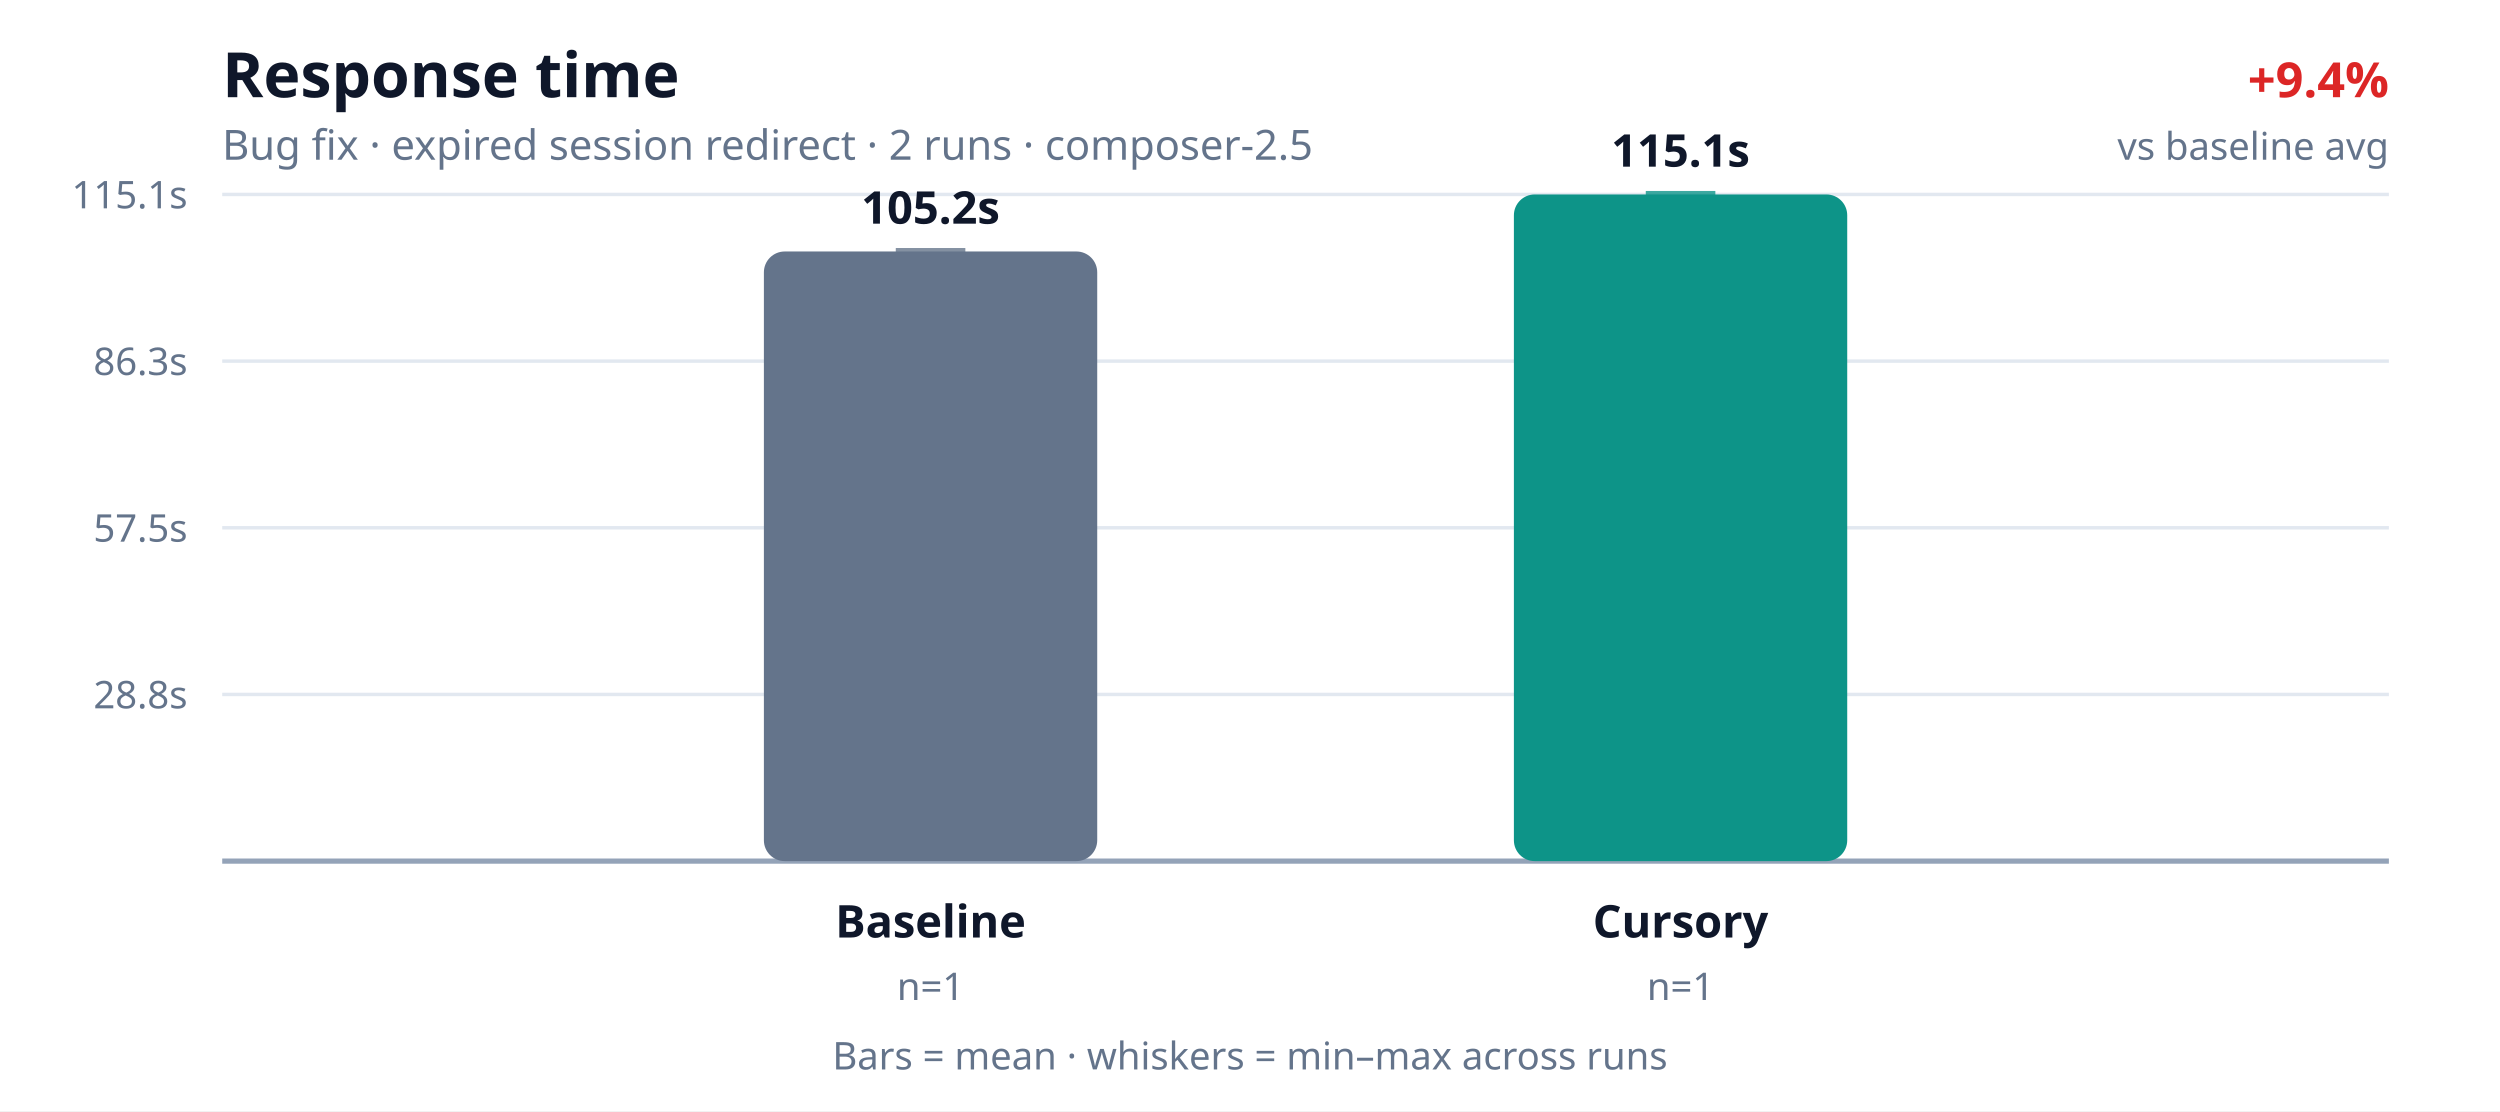
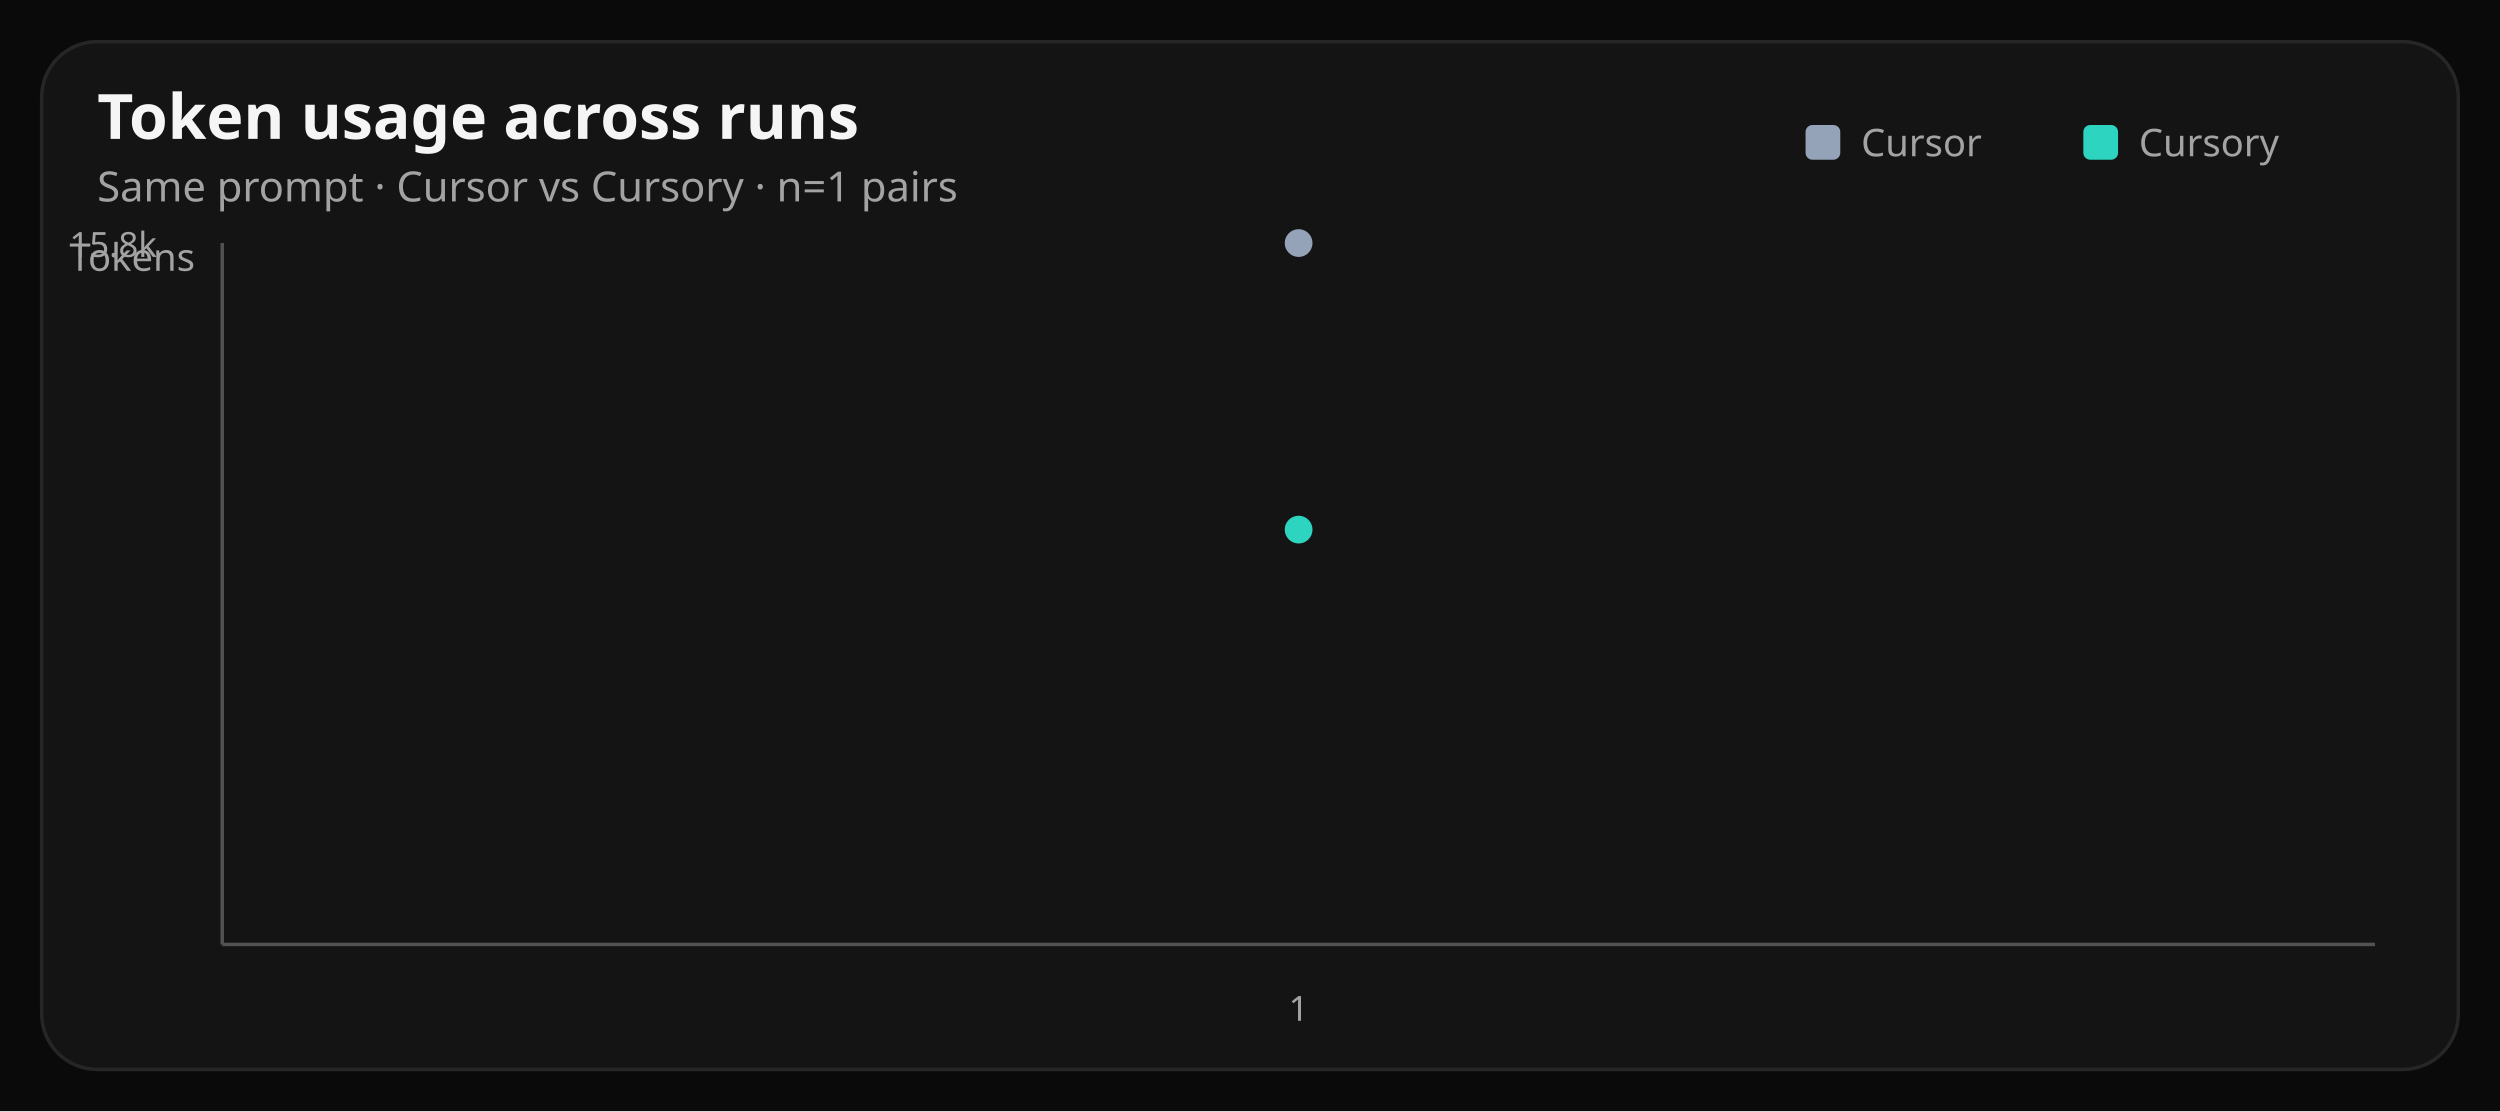
- <svg xmlns="http://www.w3.org/2000/svg" width="720" height="320" viewBox="0 0 720 320" role="img" aria-label="Response time">
-   <rect width="100%" height="100%" fill="#ffffff" />
-   <text x="64" y="28" font-size="18" font-weight="700" fill="#0f172a" font-family="ui-sans-serif, system-ui, sans-serif">Response time</text>
-   <text x="64" y="46" font-size="12" fill="#64748b" font-family="ui-sans-serif, system-ui, sans-serif">Bug fix · expired session redirect · 2 runs · composer-2.5</text>
-   <text x="688" y="28" text-anchor="end" font-size="14" font-weight="700" fill="#dc2626" font-family="ui-sans-serif, system-ui, sans-serif">+9.4%</text>
-   <text x="688" y="46" text-anchor="end" font-size="11" fill="#64748b" font-family="ui-sans-serif, system-ui, sans-serif">vs baseline avg</text>
-   <line x1="64" y1="200" x2="688" y2="200" stroke="#e2e8f0" stroke-width="1" />
-   <text x="54" y="204" text-anchor="end" font-size="11" fill="#64748b" font-family="ui-sans-serif, system-ui, sans-serif">28.8s</text>
-   <line x1="64" y1="152" x2="688" y2="152" stroke="#e2e8f0" stroke-width="1" />
-   <text x="54" y="156" text-anchor="end" font-size="11" fill="#64748b" font-family="ui-sans-serif, system-ui, sans-serif">57.5s</text>
-   <line x1="64" y1="104" x2="688" y2="104" stroke="#e2e8f0" stroke-width="1" />
-   <text x="54" y="108" text-anchor="end" font-size="11" fill="#64748b" font-family="ui-sans-serif, system-ui, sans-serif">86.3s</text>
-   <line x1="64" y1="56" x2="688" y2="56" stroke="#e2e8f0" stroke-width="1" />
-   <text x="54" y="60" text-anchor="end" font-size="11" fill="#64748b" font-family="ui-sans-serif, system-ui, sans-serif">115.1s</text>
-   <line x1="64" y1="248" x2="688" y2="248" stroke="#94a3b8" stroke-width="1.5" />
-   <rect x="220" y="72.426" width="96" height="175.574" rx="6" fill="#64748b" />
-   <rect x="436" y="56" width="96" height="192" rx="6" fill="#0d9488" />
-   <line x1="268" y1="72.426" x2="268" y2="72.426" stroke="#64748b" stroke-width="2" opacity="0.55" />
-   <line x1="258" y1="72.426" x2="278" y2="72.426" stroke="#64748b" stroke-width="2" opacity="0.55" />
-   <line x1="258" y1="72.426" x2="278" y2="72.426" stroke="#64748b" stroke-width="2" opacity="0.55" />
-   <line x1="484" y1="56" x2="484" y2="56" stroke="#0d9488" stroke-width="2" opacity="0.55" />
-   <line x1="474" y1="56" x2="494" y2="56" stroke="#0d9488" stroke-width="2" opacity="0.55" />
-   <line x1="474" y1="56" x2="494" y2="56" stroke="#0d9488" stroke-width="2" opacity="0.55" />
-   <text x="268" y="64.426" text-anchor="middle" font-size="13" font-weight="600" fill="#0f172a" font-family="ui-sans-serif, system-ui, sans-serif">105.2s</text>
-   <text x="484" y="48" text-anchor="middle" font-size="13" font-weight="600" fill="#0f172a" font-family="ui-sans-serif, system-ui, sans-serif">115.1s</text>
-   <text x="268" y="270" text-anchor="middle" font-size="13" font-weight="600" fill="#0f172a" font-family="ui-sans-serif, system-ui, sans-serif">Baseline</text>
-   <text x="268" y="288" text-anchor="middle" font-size="11" fill="#64748b" font-family="ui-sans-serif, system-ui, sans-serif">n=1</text>
-   <text x="484" y="270" text-anchor="middle" font-size="13" font-weight="600" fill="#0f172a" font-family="ui-sans-serif, system-ui, sans-serif">Cursory</text>
-   <text x="484" y="288" text-anchor="middle" font-size="11" fill="#64748b" font-family="ui-sans-serif, system-ui, sans-serif">n=1</text>
-   <text x="360" y="308" text-anchor="middle" font-size="11" fill="#64748b" font-family="ui-sans-serif, system-ui, sans-serif">Bars = mean · whiskers = min–max across runs</text>
+ <svg xmlns="http://www.w3.org/2000/svg" width="720" height="320" viewBox="0 0 720 320" role="img" aria-label="Token usage across runs">
+   <rect width="100%" height="100%" fill="#0a0a0a" />
+   <rect x="12" y="12" width="696" height="296" rx="16" fill="#141414" stroke="#262626" stroke-width="1" />
+   <text x="28" y="40" font-size="18" font-weight="700" fill="#f5f5f5" font-family="ui-sans-serif, system-ui, sans-serif">Token usage across runs</text>
+   <text x="28" y="58" font-size="12" fill="#a3a3a3" font-family="ui-sans-serif, system-ui, sans-serif">Same prompt · Cursor vs Cursory · n=1 pairs</text>
+   <line x1="64" y1="70" x2="64" y2="272" stroke="#525252" />
+   <line x1="64" y1="272" x2="684" y2="272" stroke="#525252" />
+   <text x="20" y="78" font-size="11" fill="#a3a3a3" font-family="ui-sans-serif, system-ui, sans-serif">Tokens</text>
+   <text x="20" y="74" font-size="10" fill="#a3a3a3" font-family="ui-sans-serif, system-ui, sans-serif">15.8k</text>
+   <polyline fill="none" stroke="#94a3b8" stroke-width="2.5" points="374,70" />
+   <circle cx="374" cy="70" r="4" fill="#94a3b8" />
+   <polyline fill="none" stroke="#2dd4bf" stroke-width="2.5" points="374,152.527" />
+   <circle cx="374" cy="152.527" r="4" fill="#2dd4bf" />
+   <text x="374" y="294" text-anchor="middle" font-size="10" fill="#a3a3a3" font-family="ui-sans-serif, system-ui, sans-serif">1</text>
+   <rect x="520" y="36" width="10" height="10" rx="2" fill="#94a3b8" />
+   <text x="536" y="45" font-size="11" fill="#a3a3a3" font-family="ui-sans-serif, system-ui, sans-serif">Cursor</text>
+   <rect x="600" y="36" width="10" height="10" rx="2" fill="#2dd4bf" />
+   <text x="616" y="45" font-size="11" fill="#a3a3a3" font-family="ui-sans-serif, system-ui, sans-serif">Cursory</text>
</svg>
